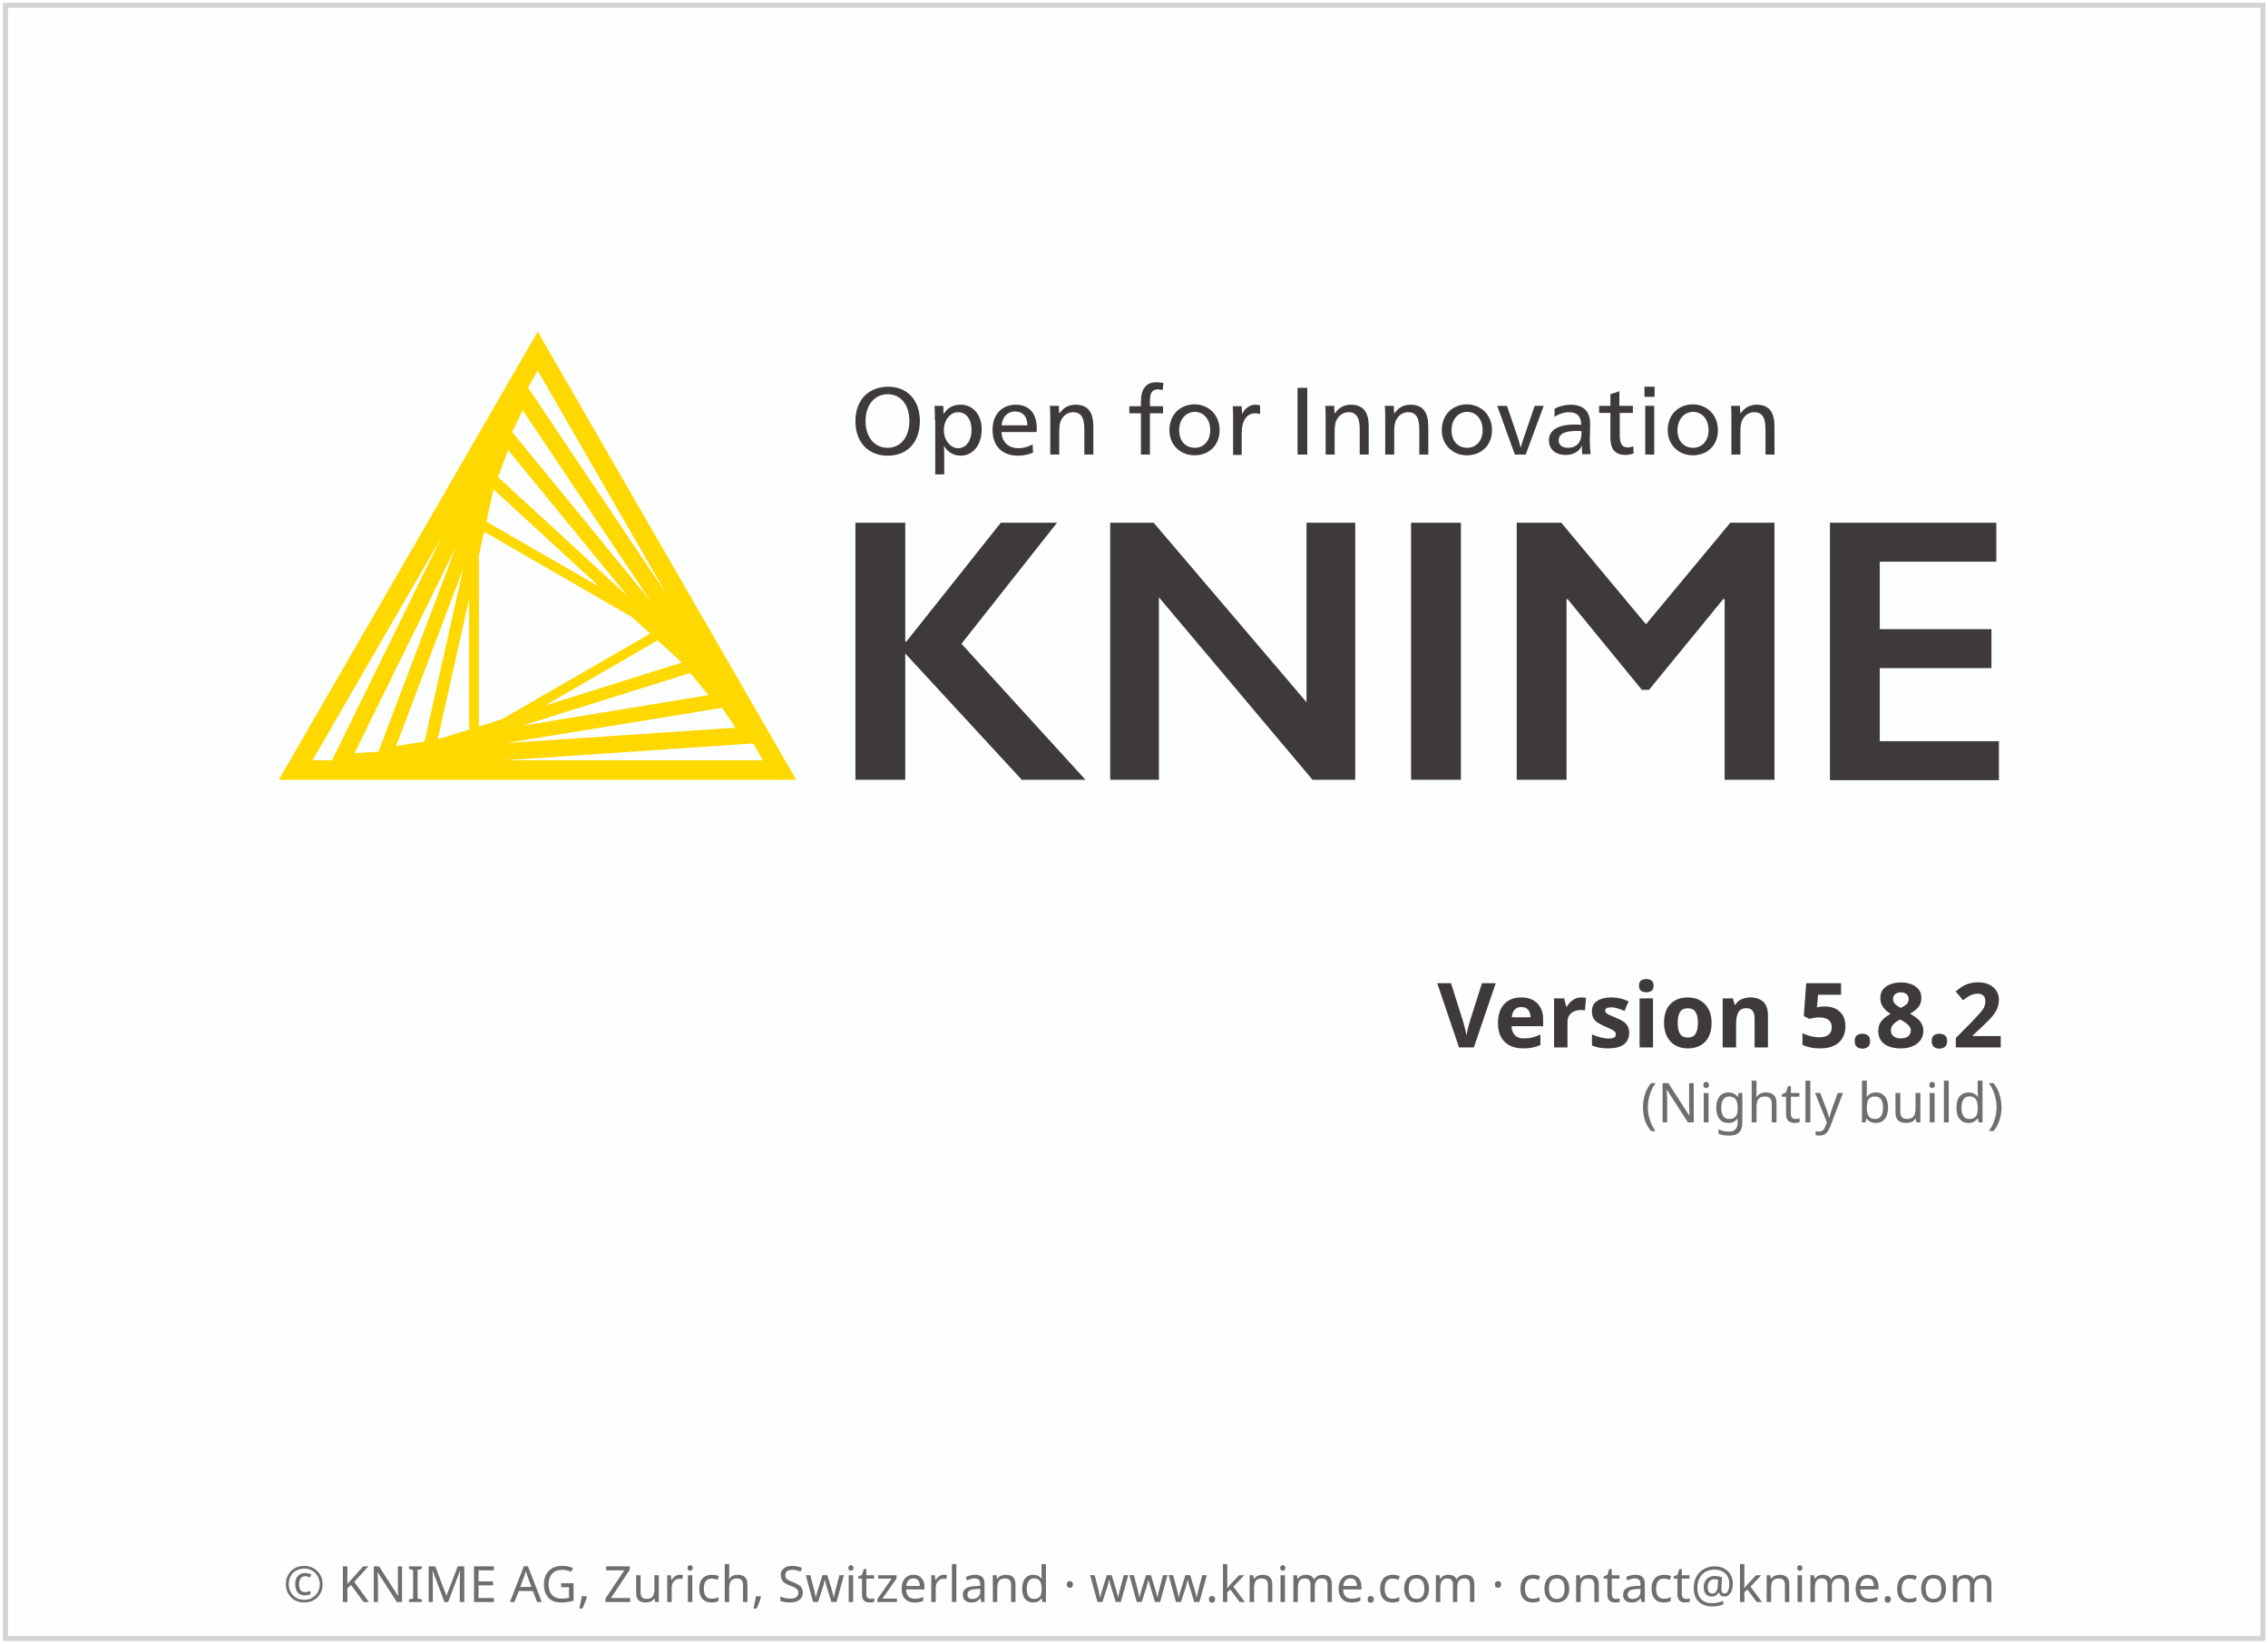
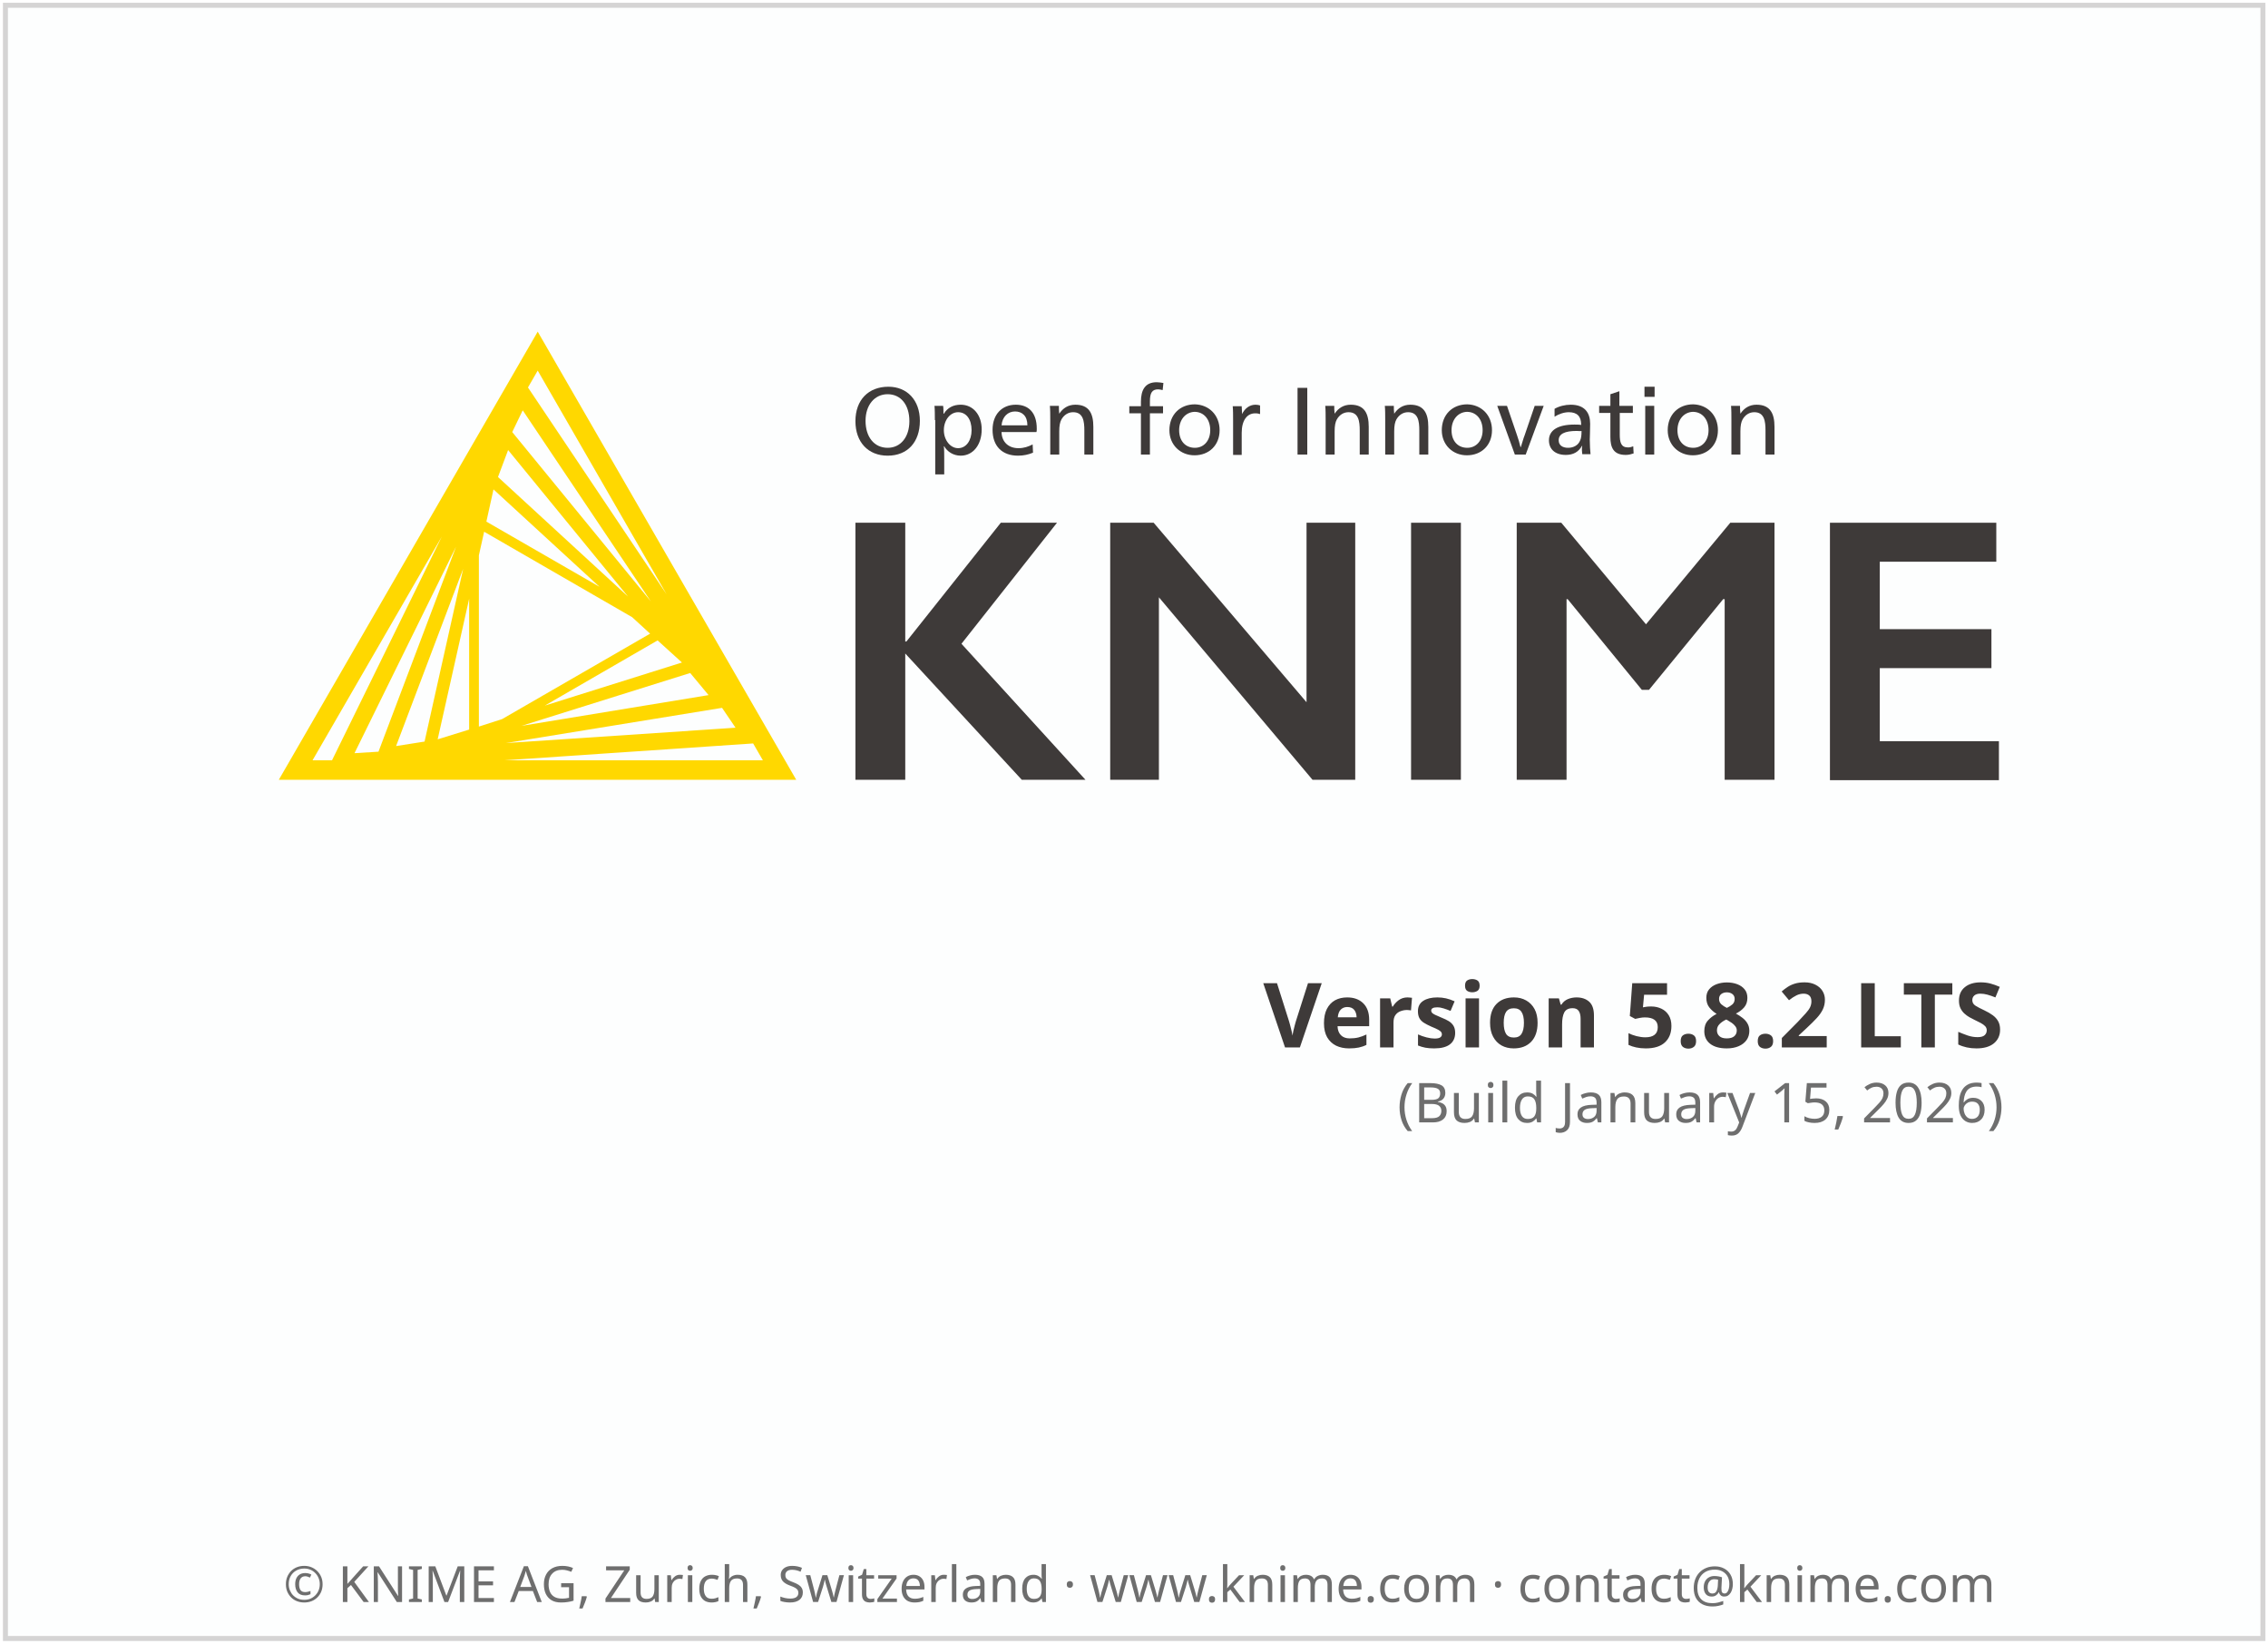
<svg xmlns="http://www.w3.org/2000/svg" height="329" width="454">
  <g transform="translate(1.086609,119.656)">
    <rect height="326.9" style="fill:#FDFEFE;stroke:#D5D4D4;stroke-width:1" width="451.9" x="0" y="-118.6" />
    <text style="text-align:center; font-size:10px;fill:#6E6E6E;font-family:sans-serif;" text-anchor="middle" width="454" x="227" y="201">© KNIME AG, Zurich, Switzerland · www.knime.com · contact@knime.com</text>
    <text id="KNIME-Version" style="font-size:18px;text-align:end;text-anchor:end;fill:#3E3A39;font-family:sans-serif;font-weight:bold" x="400" y="90">
-       <tspan style="text-align:end;text-anchor:end">Version 5.8.2</tspan>
+       <tspan style="text-align:end;text-anchor:end">Version 5.8.2 LTS</tspan>
    </text>
    <text id="KNIME-Builddate" style="font-size:11px;text-align:end;text-anchor:end;fill:#6E6E6E;font-family:sans-serif" x="400" y="105">
-       <tspan style="text-align:end;text-anchor:end">(Nightly build)</tspan>
+       <tspan style="text-align:end;text-anchor:end">(Build January 15, 2026)</tspan>
    </text>
    <g transform="matrix(0.75,0,0,0.75,38,-70)">
      <path class="yellow" d="m 91.4,22.3 -69.1,119.6 138.1,0 -69,-119.6 z m -15.7,105.4 0,-45.7 1.4,-6.3 39.5,22.8 4.8,4.4 -39.5,22.8 -6.2,2 z m 2,-54.7 1.9,-8.6 28.3,26 L 77.7,73 Z m -4.6,55.5 -8.4,2.6 8.4,-37.5 0,34.9 z m 50.3,-23.8 6.5,5.9 -36.6,11.5 30.1,-17.4 z M 80.8,61.1 83.5,53.9 115.5,93 80.8,61.1 Z m -19.6,70.6 -7.6,1.2 17.9,-47.3 -10.3,46.1 z m 70.9,-18.3 4.9,5.9 -49.9,8.2 45,-14.1 z m -47.5,-64.3 2.8,-5.8 34.2,51 -37,-45.2 z m -35.7,85.3 -6.4,0.4 27.1,-55.1 -20.7,54.7 z m 91.7,-11.7 3.6,5.3 -61.3,4.1 57.7,-9.4 z m -14.8,-30.3 -37,-55.2 2.6,-4.5 34.4,59.7 z M 65.8,77 36.5,136.7 31.3,136.7 65.8,77 Z m 16.7,59.7 66.4,-4.5 2.6,4.5 -69,0 z" />
      <g class="masala">
        <g>
          <path d="m 193.4,46.1 c 0,5.7 -3.3,9.3 -8.6,9.3 -5.2,0 -8.6,-3.6 -8.6,-9.2 0,-5.7 3.5,-9.2 8.8,-9.2 5,0 8.4,3.6 8.4,9.1 z m -14.5,0 c 0,4.3 2.3,7.2 5.9,7.2 3.5,0 5.8,-2.9 5.8,-7.1 0,-4.4 -2.3,-7.2 -5.8,-7.2 -3.5,0 -5.9,2.9 -5.9,7.1 z" />
          <path d="m 197.4,45.9 c 0,-1.4 0,-2.8 -0.1,-3.8 l 2.3,0 c 0.1,0.5 0.1,1.4 0.1,2.1 l 0.1,0 c 1,-1.6 2.5,-2.4 4.5,-2.4 3.3,0 5.6,2.7 5.6,6.6 0,4.1 -2.3,7 -5.6,7 -2,0 -3.6,-1.1 -4.4,-2.5 l -0.1,0 c 0.1,0.5 0.1,2.4 0.1,3.2 l 0,4.3 -2.4,0 0,-14.5 z m 2.4,2.7 c 0,2.6 1.7,4.8 3.8,4.8 2.2,0 3.6,-2.1 3.6,-4.8 0,-2.9 -1.4,-4.8 -3.6,-4.8 -2.1,0 -3.8,2.1 -3.8,4.8 z" />
          <path d="m 215.2,49.2 c 0.1,2.6 1.9,4.2 4.5,4.2 1.5,0 2.6,-0.4 3.8,-1 l 0.1,2.2 c -1.2,0.5 -2.5,0.8 -4,0.8 -4.3,0 -6.8,-2.6 -6.8,-6.9 0,-4.1 2.5,-6.7 6.2,-6.7 3.4,0 5.6,2.1 5.6,6.4 0,0.3 0,0.7 -0.1,0.9 l -9.3,0 z m 6.9,-1.9 c 0,-2.5 -1.4,-3.7 -3.3,-3.7 -1.9,0 -3.4,1.4 -3.6,3.7 l 6.9,0 z" />
          <path d="m 230.6,44.2 c 1,-1.5 2.4,-2.4 4.3,-2.4 3.7,0 4.8,2.4 4.8,5.9 l 0,7.4 -2.4,0 0,-6.4 c 0,-2.5 -0.3,-4.9 -3,-4.9 -1.3,0 -2.4,0.7 -3.1,1.9 -0.4,0.7 -0.6,1.7 -0.6,3.2 l 0,6.2 -2.4,0 0,-9.2 c 0,-1.4 0,-2.8 -0.1,-3.8 l 2.4,0 c 0,0.5 0,1.4 0.1,2.1 l 0,0 z" />
          <path d="m 258.2,37.9 c -0.4,-0.1 -0.9,-0.2 -1.2,-0.2 -1.6,0 -2.2,0.9 -2.2,3.2 l 0,1.3 3.5,0 0,1.9 -3.5,0 0,11 -2.4,0 0,-11 -3.1,0 0,-1.9 3.1,0 0,-1.2 c 0,-3.1 1.1,-5.2 4.2,-5.2 0.6,0 1.1,0.1 1.8,0.2 l -0.2,1.9 z" />
          <path d="m 273.4,48.6 c 0,4 -2.8,6.7 -6.7,6.7 -3.8,0 -6.7,-2.8 -6.7,-6.7 0,-4.1 2.8,-6.9 6.8,-6.9 3.8,0.1 6.6,2.9 6.6,6.9 z m -10.8,0 c 0,2.9 1.7,4.7 4.2,4.7 2.4,0 4.1,-1.9 4.1,-4.7 0,-2.9 -1.7,-4.9 -4.2,-4.9 -2.4,0.1 -4.1,2.1 -4.1,4.9 z" />
          <path d="m 279.4,44.3 c 0.7,-1.5 2,-2.5 3.6,-2.5 0.5,0 0.9,0.1 1.2,0.2 l 0,2.3 c -0.3,-0.1 -0.7,-0.2 -1.3,-0.2 -2.2,0 -3.6,1.9 -3.6,5.2 l 0,5.9 -2.3,0 0,-9.2 c 0,-1.4 0,-2.8 -0.1,-3.8 l 2.4,0 c 0,0.5 0.1,1.4 0.1,2.1 l 0,0 z" />
          <path d="m 296.8,55.1 -2.6,0 0,-17.8 2.6,0 0,17.8 z" />
          <path d="m 304.1,44.2 c 1,-1.5 2.4,-2.4 4.3,-2.4 3.7,0 4.8,2.4 4.8,5.9 l 0,7.4 -2.4,0 0,-6.4 c 0,-2.5 -0.3,-4.9 -3,-4.9 -1.3,0 -2.4,0.7 -3.1,1.9 -0.4,0.7 -0.6,1.7 -0.6,3.2 l 0,6.2 -2.4,0 0,-9.2 c 0,-1.4 0,-2.8 -0.1,-3.8 l 2.4,0 c 0,0.5 0,1.4 0.1,2.1 l 0,0 z" />
          <path d="m 320,44.2 c 1,-1.5 2.4,-2.4 4.3,-2.4 3.7,0 4.8,2.4 4.8,5.9 l 0,7.4 -2.4,0 0,-6.4 c 0,-2.5 -0.3,-4.9 -3,-4.9 -1.3,0 -2.4,0.7 -3.1,1.9 -0.4,0.7 -0.6,1.7 -0.6,3.2 l 0,6.2 -2.4,0 0,-9.2 c 0,-1.4 0,-2.8 -0.1,-3.8 l 2.4,0 c 0,0.5 0,1.4 0.1,2.1 l 0,0 z" />
          <path d="m 346.1,48.6 c 0,4 -2.8,6.7 -6.7,6.7 -3.8,0 -6.7,-2.8 -6.7,-6.7 0,-4.1 2.8,-6.9 6.8,-6.9 3.8,0.1 6.6,2.9 6.6,6.9 z m -10.8,0 c 0,2.9 1.7,4.7 4.2,4.7 2.4,0 4.1,-1.9 4.1,-4.7 0,-2.9 -1.7,-4.9 -4.2,-4.9 -2.4,0.1 -4.1,2.1 -4.1,4.9 z" />
          <path d="m 352.8,50 c 0.3,0.8 0.7,2.2 0.9,3.1 l 0.1,0 c 0.3,-0.9 0.7,-2.4 1,-3.1 l 2.7,-7.9 2.4,0 -4.8,13 -2.9,0 -4.7,-13 2.6,0 2.7,7.9 z" />
          <path d="m 362.8,42.9 c 1.2,-0.7 2.8,-1.1 4.3,-1.1 3.8,0 5.2,2.2 5.2,5.1 0,1.7 -0.1,3.7 -0.1,4.2 0,1.4 0.1,3 0.2,3.9 l -2.2,0 c 0,-0.2 -0.1,-0.7 -0.1,-1.1 0,-0.3 0,-0.8 0.1,-1.1 l -0.1,0 c -0.9,1.6 -2.3,2.4 -4.3,2.4 -2.8,0 -4.5,-1.5 -4.5,-3.9 0,-2.7 2.4,-4.2 6.8,-4.2 0.5,0 1.3,0 1.8,0.1 l 0,-0.1 c 0,-2.2 -1.1,-3.3 -3.3,-3.3 -1.3,0 -2.7,0.5 -3.8,1.2 l 0,-2.1 z m 5.9,5.9 c -3.2,0 -4.8,0.8 -4.8,2.5 0,1.3 1,2 2.5,2 1.5,0 2.7,-0.7 3.2,-1.9 0.3,-0.6 0.4,-1.4 0.4,-2.6 -0.2,0.1 -0.7,0 -1.3,0 z" />
          <path d="m 380.2,42.1 3.5,0 0,1.9 -3.5,0 0,5.7 c 0,2.1 0.3,3.5 2.2,3.5 0.5,0 0.9,-0.1 1.4,-0.3 l 0.1,1.9 c -0.6,0.2 -1.3,0.4 -2.1,0.4 -3.3,0 -4.1,-2 -4.1,-4.8 l 0,-6.4 -3,0 0,-1.9 3,0 0,-3.1 2.4,-0.8 0,3.9 z" />
          <path d="m 389.5,39.7 -2.7,0 0,-2.7 2.7,0 0,2.7 z m -0.1,15.4 -2.4,0 0,-13 2.4,0 0,13 z" />
          <path d="m 406.4,48.6 c 0,4 -2.8,6.7 -6.7,6.7 -3.8,0 -6.7,-2.8 -6.7,-6.7 0,-4.1 2.8,-6.9 6.8,-6.9 3.8,0.1 6.6,2.9 6.6,6.9 z m -10.8,0 c 0,2.9 1.7,4.7 4.2,4.7 2.4,0 4.1,-1.9 4.1,-4.7 0,-2.9 -1.7,-4.9 -4.2,-4.9 -2.4,0.1 -4.1,2.1 -4.1,4.9 z" />
          <path d="m 412.4,44.2 c 1,-1.5 2.4,-2.4 4.3,-2.4 3.7,0 4.8,2.4 4.8,5.9 l 0,7.4 -2.4,0 0,-6.4 c 0,-2.5 -0.3,-4.9 -3,-4.9 -1.3,0 -2.4,0.7 -3.1,1.9 -0.4,0.7 -0.6,1.7 -0.6,3.2 l 0,6.2 -2.4,0 0,-9.2 c 0,-1.4 0,-2.8 -0.1,-3.8 l 2.4,0 c 0,0.5 0,1.4 0.1,2.1 l 0,0 z" />
        </g>
        <g>
          <path d="m 189.5,73.3 0,31.7 0.3,0 25.2,-31.7 15,0 -25.5,32.3 33.1,36.3 -17,0 -31.1,-33.7 0,33.7 -13.3,0 0,-68.6 13.3,0 z" />
          <path d="m 255.8,73.3 40.8,47.9 0,-47.9 13,0 0,68.6 -11.4,0 -41,-48.7 0,48.7 -13,0 0,-68.6 11.6,0 z" />
          <path d="m 337.8,73.3 0,68.6 -13.3,0 0,-68.6 13.3,0 z" />
          <path d="m 364.6,73.3 22.6,27.1 22.5,-27.1 11.8,0 0,68.6 -13.3,0 0,-48.2 -0.4,0 -19.8,24.2 -1.9,0 -19.8,-24.2 -0.3,0 0,48.2 -13.3,0 0,-68.6 11.9,0 z" />
          <path d="m 480.7,73.3 0,10.4 -31.1,0 0,18 29.8,0 0,10.4 -29.8,0 0,19.5 31.8,0 0,10.4 -45.1,0 0,-68.7 44.4,0 z" />
        </g>
      </g>
    </g>
  </g>
  <style type="text/css">
	.yellow {
		fill:#FFD800;
	}
	.masala {
		fill:#3E3A39;
	}
</style>
</svg>
